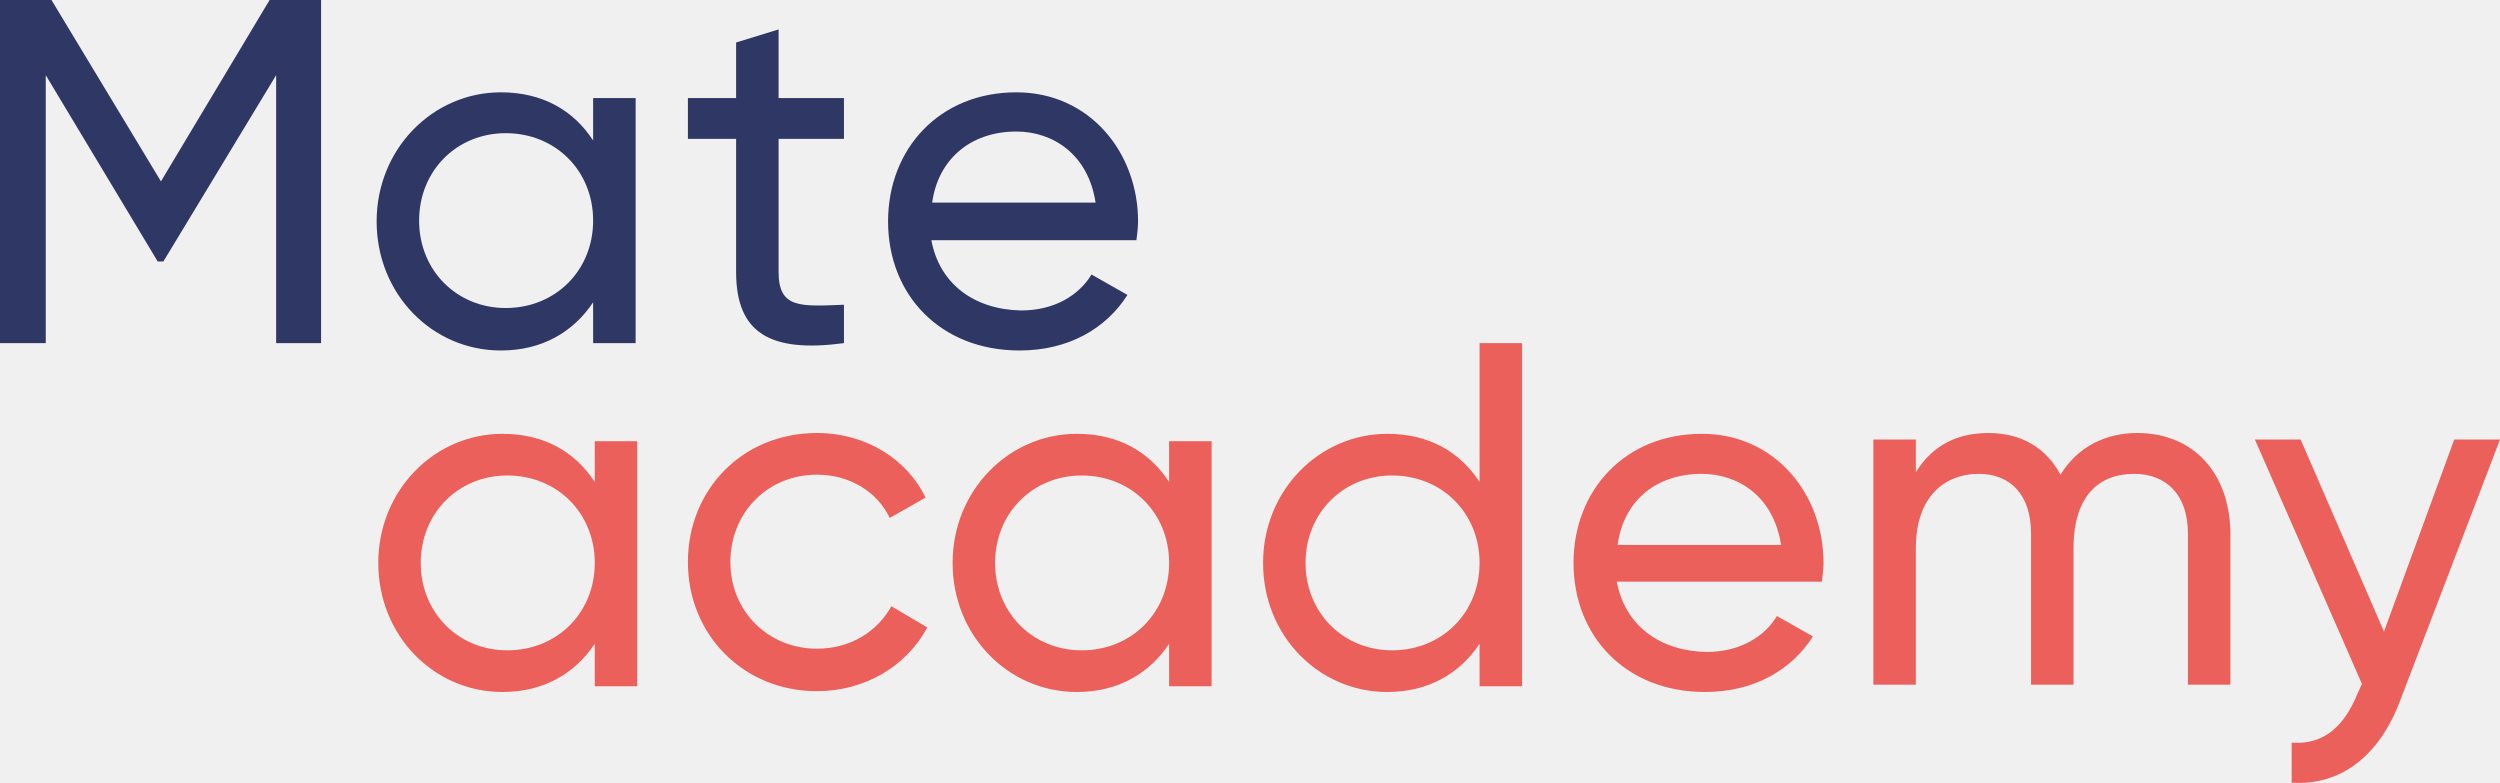
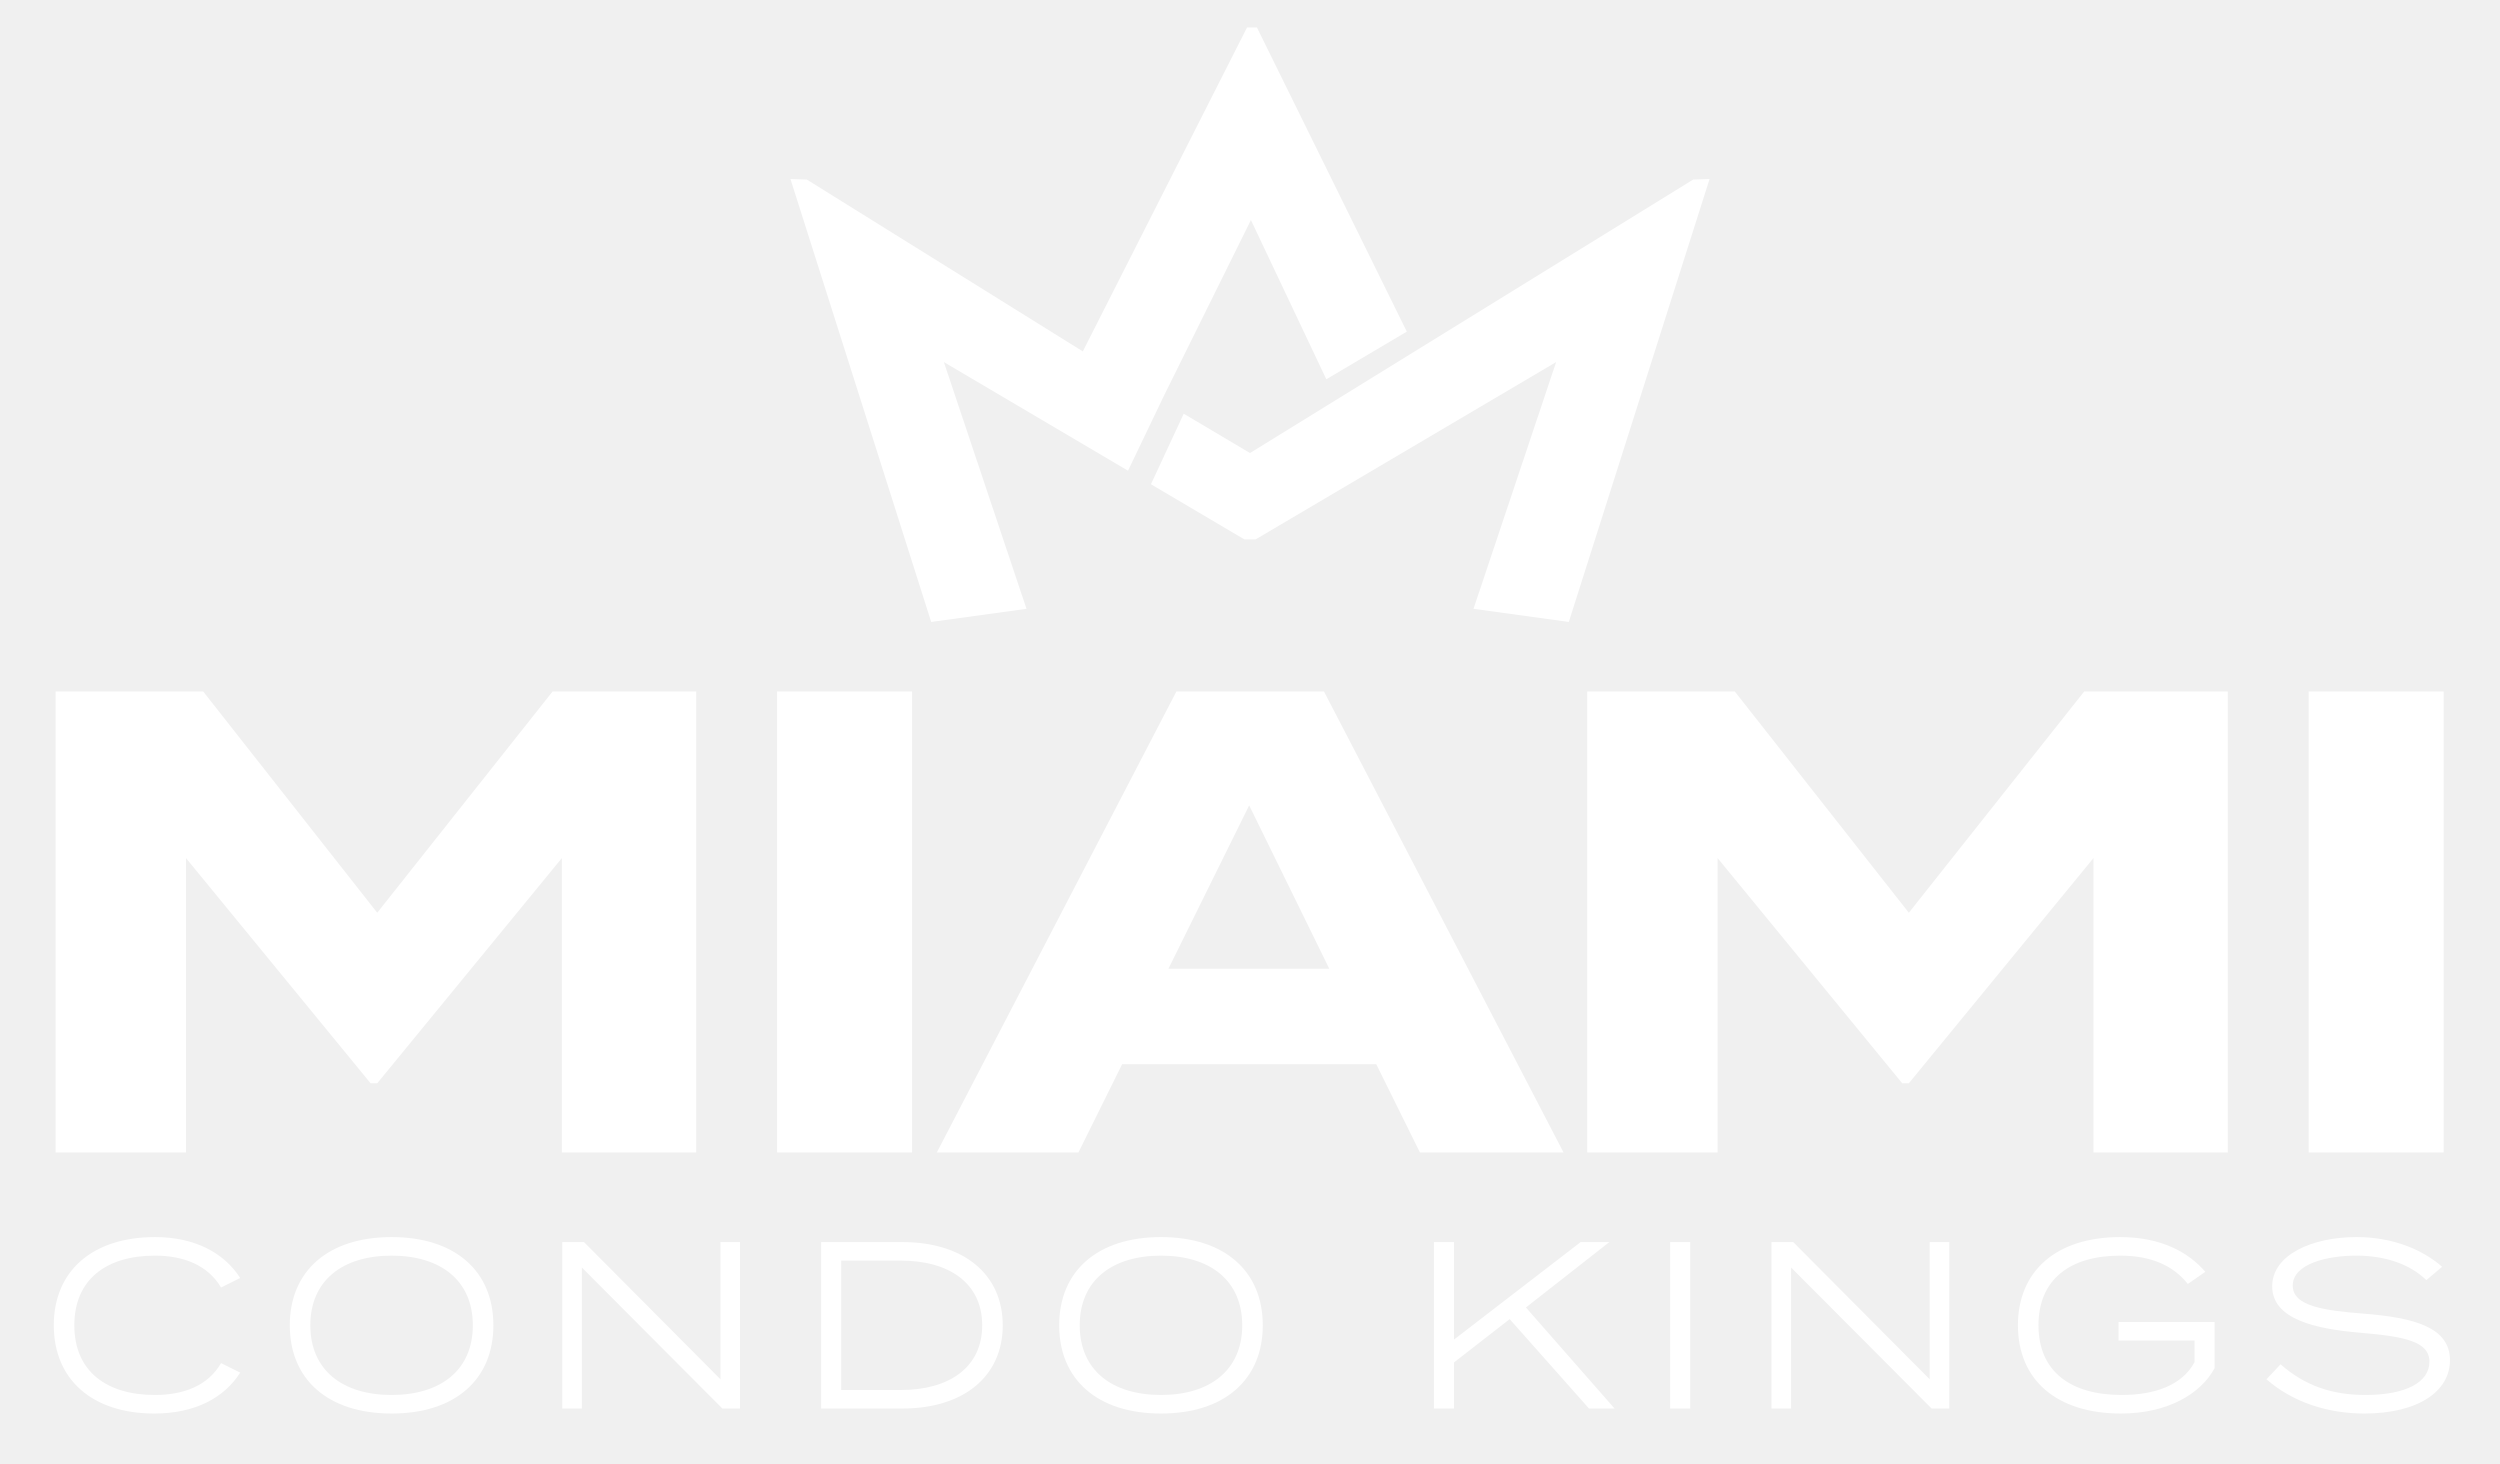
- <svg xmlns="http://www.w3.org/2000/svg" viewBox="0 0 306 95.8" style="enable-background:new 0 0 306 95.8;" xml:space="preserve">
-   <style type="text/css">
- 	.st0{fill:#2F3864;}
- 	.st1{fill:#EC605B;}
- </style>
-   <g>
-     <path class="st0" d="M39.3,0H33L19.7,22.2L6.3,0H0v42h5.6V9.2L19.3,32H20L33.8,9.2V42h5.5V0L39.3,0z M72.6,12v5.2   c-2.4-3.7-6.2-5.9-11.3-5.9c-8.3,0-15.2,6.9-15.2,15.8c0,8.9,6.8,15.8,15.2,15.8c5.1,0,8.9-2.3,11.3-5.9V42h5.2V12H72.6L72.6,12z    M61.9,37.7c-6,0-10.6-4.6-10.6-10.7c0-6.1,4.6-10.7,10.6-10.7c6.1,0,10.7,4.6,10.7,10.7C72.6,33.1,68,37.7,61.9,37.7L61.9,37.7z    M103.3,17v-5h-8V3.6l-5.2,1.6V12h-5.9v5h5.9v16.3c0,7.5,4.2,9.9,13.2,8.7v-4.7c-5.3,0.2-8,0.5-8-4V17H103.3L103.3,17z M114,29.4   h25.1c0.1-0.8,0.2-1.6,0.2-2.3c0-8.4-5.9-15.8-14.9-15.8c-9.4,0-15.7,6.9-15.7,15.8c0,9,6.4,15.8,16.1,15.8c6,0,10.6-2.7,13.2-6.8   l-4.4-2.5c-1.5,2.5-4.5,4.4-8.6,4.4C119.3,37.9,115,34.8,114,29.4L114,29.4z M124.4,16.1c4.5,0,8.8,2.8,9.7,8.7h-20   C114.8,19.6,118.7,16.1,124.4,16.1L124.4,16.1z" />
-     <path class="st1" d="M72.8,53.8V59c-2.4-3.7-6.2-5.9-11.3-5.9c-8.3,0-15.2,6.9-15.2,15.8s6.8,15.8,15.2,15.8   c5.1,0,8.9-2.3,11.3-5.9v5.2H78v-30H72.8L72.8,53.8z M62.1,79.6c-6,0-10.6-4.6-10.6-10.7s4.6-10.7,10.6-10.7   c6.1,0,10.7,4.6,10.7,10.7S68.2,79.6,62.1,79.6L62.1,79.6z M100,84.6c5.9,0,11-3.1,13.5-7.8l-4.4-2.6c-1.7,3.1-5,5.2-9.1,5.2   c-6,0-10.6-4.6-10.6-10.6c0-6.1,4.6-10.7,10.6-10.7c4,0,7.4,2.1,8.9,5.3l4.4-2.5C111,56.2,106,53,100,53c-9.1,0-15.8,6.9-15.8,15.8   S91,84.6,100,84.6L100,84.6z M143.1,53.8V59c-2.4-3.7-6.2-5.9-11.3-5.9c-8.3,0-15.2,6.9-15.2,15.8s6.8,15.8,15.2,15.8   c5.1,0,8.9-2.3,11.3-5.9v5.2h5.2v-30H143.1L143.1,53.8z M132.4,79.6c-6,0-10.6-4.6-10.6-10.7s4.6-10.7,10.6-10.7   c6.1,0,10.7,4.6,10.7,10.7S138.5,79.6,132.4,79.6L132.4,79.6z M181.1,41.8V59c-2.4-3.7-6.2-5.9-11.3-5.9c-8.3,0-15.2,6.9-15.2,15.8   s6.8,15.8,15.2,15.8c5.1,0,8.9-2.3,11.3-5.9v5.2h5.2v-42H181.1L181.1,41.8z M170.4,79.6c-6,0-10.6-4.6-10.6-10.7   s4.6-10.7,10.6-10.7c6.1,0,10.7,4.6,10.7,10.7S176.5,79.6,170.4,79.6L170.4,79.6z M197.9,71.2H223c0.1-0.8,0.2-1.6,0.2-2.3   c0-8.4-5.9-15.8-14.9-15.8c-9.4,0-15.7,6.9-15.7,15.8c0,9,6.4,15.8,16.1,15.8c6,0,10.6-2.7,13.2-6.8l-4.4-2.5   c-1.5,2.5-4.5,4.4-8.6,4.4C203.2,79.7,198.9,76.6,197.9,71.2L197.9,71.2z M208.3,58c4.5,0,8.8,2.8,9.7,8.7h-20   C198.7,61.4,202.6,58,208.3,58L208.3,58z M261.6,53c-3.9,0-7.3,1.7-9.4,5.1c-1.7-3.2-4.7-5.1-8.8-5.1c-3.7,0-6.8,1.4-8.9,4.8v-4   h-5.2v30h5.2V67.1c0-6.5,3.7-9.1,7.7-9.1c3.9,0,6.4,2.6,6.4,7.3v18.5h5.2V67.1c0-6.5,3.2-9.1,7.4-9.1c4,0,6.6,2.6,6.6,7.3v18.5h5.2   V65.2C272.9,57.7,268.3,53,261.6,53L261.6,53z M300.4,53.8l-8.6,23.5l-10.2-23.5H276l13.1,29.9l-0.5,1.1c-1.6,4-4.1,6.4-8.1,6.1   v4.9c6.1,0.4,10.8-3.4,13.3-10.1L306,53.8H300.4L300.4,53.8z" />
-   </g>
+ <svg xmlns="http://www.w3.org/2000/svg" width="82" height="48" viewBox="0 0 82 48" fill="none">
+   <path d="M41 14.86L55.536 5.89L56.074 5.872L51.457 20.4L48.331 19.969L51.041 11.876L41.184 17.692H40.816L37.751 15.883L38.826 13.57L41 14.86Z" fill="white" />
+   <path d="M40.903 0.9L41.227 0.9L46.143 10.877L43.503 12.44L41.03 7.217L38.101 13.135L38.103 13.136L36.999 15.439L30.959 11.876L33.669 19.969L30.543 20.4L25.927 5.872L26.464 5.89L35.516 11.526L40.903 0.9Z" fill="white" />
+   <path d="M12.373 29.938L18.125 22.68H22.835V37.8H18.429V28.145L12.373 35.532H12.156L6.1 28.145V37.8H1.824V22.68H6.664L12.373 29.938Z" fill="white" />
+   <path d="M29.915 22.68V37.8H25.487V22.68H29.915Z" fill="white" />
+   <path fill-rule="evenodd" clip-rule="evenodd" d="M46.573 37.8H51.284L43.426 22.68H38.586L30.728 37.8H35.373L36.806 34.906H45.141L46.573 37.8ZM38.325 31.774L40.973 26.417L43.6 31.774H38.325Z" fill="white" />
+   <path d="M62.61 29.938L68.362 22.68H73.072V37.8H68.666V28.145L62.61 35.532H62.393L56.337 28.145V37.8H52.061V22.68H56.901L62.61 29.938Z" fill="white" />
+   <path d="M80.152 37.8V22.68H75.724V37.8H80.152Z" fill="white" />
+   <path d="M2.438 43.47C2.438 44.975 3.489 45.755 5.08 45.755C6.036 45.755 6.828 45.443 7.251 44.71L7.878 45.022C7.361 45.841 6.404 46.364 5.064 46.364C3.018 46.364 1.764 45.241 1.764 43.47C1.764 41.699 3.018 40.576 5.088 40.576C6.404 40.576 7.361 41.107 7.878 41.918L7.251 42.23C6.82 41.504 6.036 41.185 5.08 41.185C3.489 41.185 2.438 41.965 2.438 43.47Z" fill="white" />
+   <path fill-rule="evenodd" clip-rule="evenodd" d="M16.183 43.47C16.183 45.248 14.929 46.364 12.844 46.364C10.759 46.364 9.505 45.248 9.505 43.47C9.505 41.692 10.759 40.576 12.844 40.576C14.929 40.576 16.183 41.692 16.183 43.47ZM10.179 43.47C10.179 44.936 11.229 45.755 12.844 45.755C14.459 45.755 15.509 44.936 15.509 43.47C15.509 42.004 14.459 41.185 12.844 41.185C11.229 41.185 10.179 42.004 10.179 43.47Z" fill="white" />
+   <path d="M23.631 40.74V45.241L19.155 40.74H18.442V46.2H19.085V41.575L23.694 46.2H24.273V40.74H23.631Z" fill="white" />
+   <path fill-rule="evenodd" clip-rule="evenodd" d="M26.933 40.74H29.598C31.604 40.74 32.89 41.793 32.89 43.47C32.89 45.147 31.604 46.2 29.598 46.2H26.933V40.74ZM27.591 45.592H29.551C31.111 45.592 32.216 44.866 32.216 43.47C32.216 42.074 31.111 41.348 29.551 41.348H27.591V45.592Z" fill="white" />
+   <path fill-rule="evenodd" clip-rule="evenodd" d="M38.08 46.364C40.165 46.364 41.419 45.248 41.419 43.47C41.419 41.692 40.165 40.576 38.08 40.576C35.995 40.576 34.741 41.692 34.741 43.47C34.741 45.248 35.995 46.364 38.08 46.364ZM38.08 45.755C36.465 45.755 35.415 44.936 35.415 43.47C35.415 42.004 36.465 41.185 38.08 41.185C39.694 41.185 40.745 42.004 40.745 43.47C40.745 44.936 39.694 45.755 38.08 45.755Z" fill="white" />
+   <path d="M50.05 42.885L52.958 46.2H52.119L49.517 43.267L47.691 44.687V46.2H47.032V40.74H47.691V43.938L51.845 40.74H52.786L50.05 42.885Z" fill="white" />
+   <path d="M55.439 40.74H54.781V46.2H55.439V40.74Z" fill="white" />
+   <path d="M63.294 45.241V40.74H63.937V46.2H63.357L58.748 41.575V46.2H58.105V40.74H58.818L63.294 45.241Z" fill="white" />
+   <path d="M72.639 43.361H69.488V43.969H71.981V44.679C71.573 45.436 70.68 45.755 69.59 45.755C67.913 45.755 66.862 44.983 66.862 43.47C66.862 41.957 67.905 41.185 69.543 41.185C70.539 41.185 71.268 41.497 71.761 42.113L72.334 41.715C71.785 41.075 70.883 40.576 69.543 40.576C67.443 40.576 66.188 41.692 66.188 43.47C66.188 45.248 67.442 46.364 69.567 46.364C71.087 46.364 72.185 45.724 72.639 44.874V43.361Z" fill="white" />
+   <path d="M75.202 42.167C75.202 42.846 76.237 42.986 77.53 43.088C79.199 43.22 80.359 43.54 80.359 44.617C80.359 45.623 79.333 46.364 77.546 46.364C76.346 46.364 75.194 45.989 74.34 45.241L74.802 44.749C75.602 45.451 76.487 45.755 77.585 45.755C78.909 45.755 79.685 45.342 79.685 44.663C79.685 44 78.878 43.837 77.397 43.712C75.931 43.587 74.528 43.267 74.528 42.191C74.528 41.161 75.829 40.576 77.295 40.576C78.486 40.576 79.466 40.99 80.101 41.551L79.584 41.988C79.05 41.465 78.243 41.192 77.326 41.185C76.346 41.177 75.202 41.45 75.202 42.167Z" fill="white" />
</svg>
